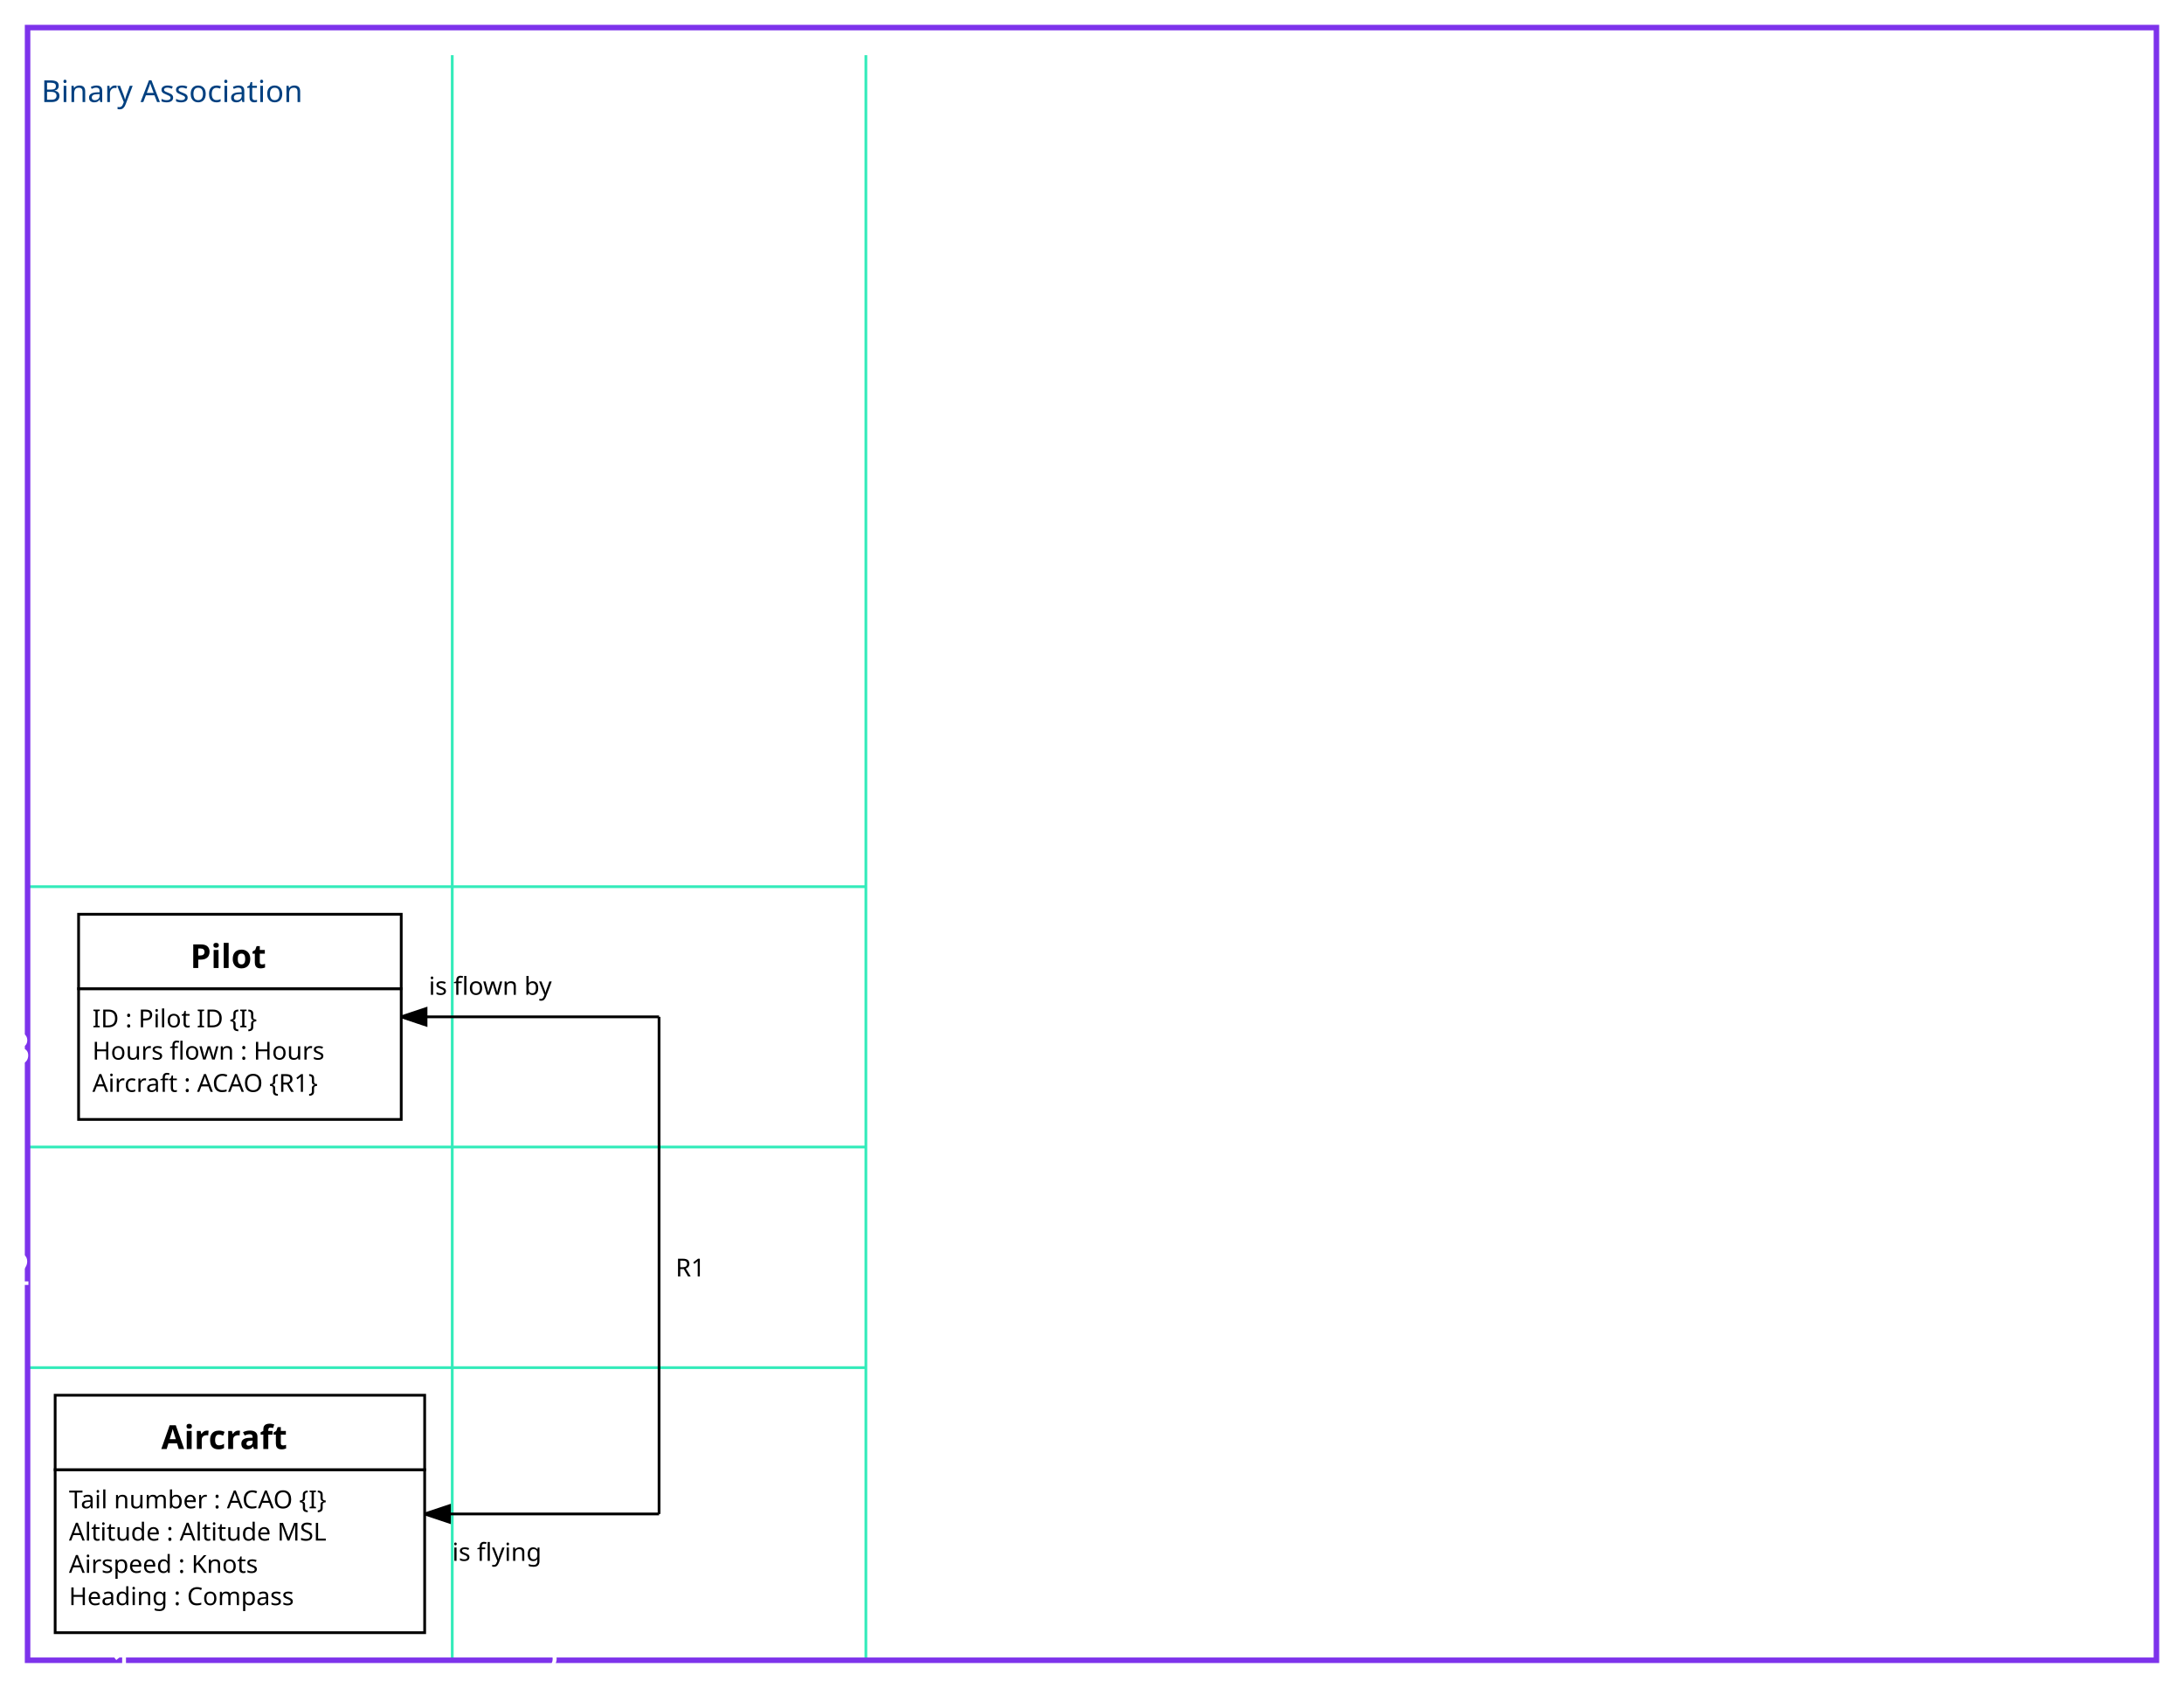
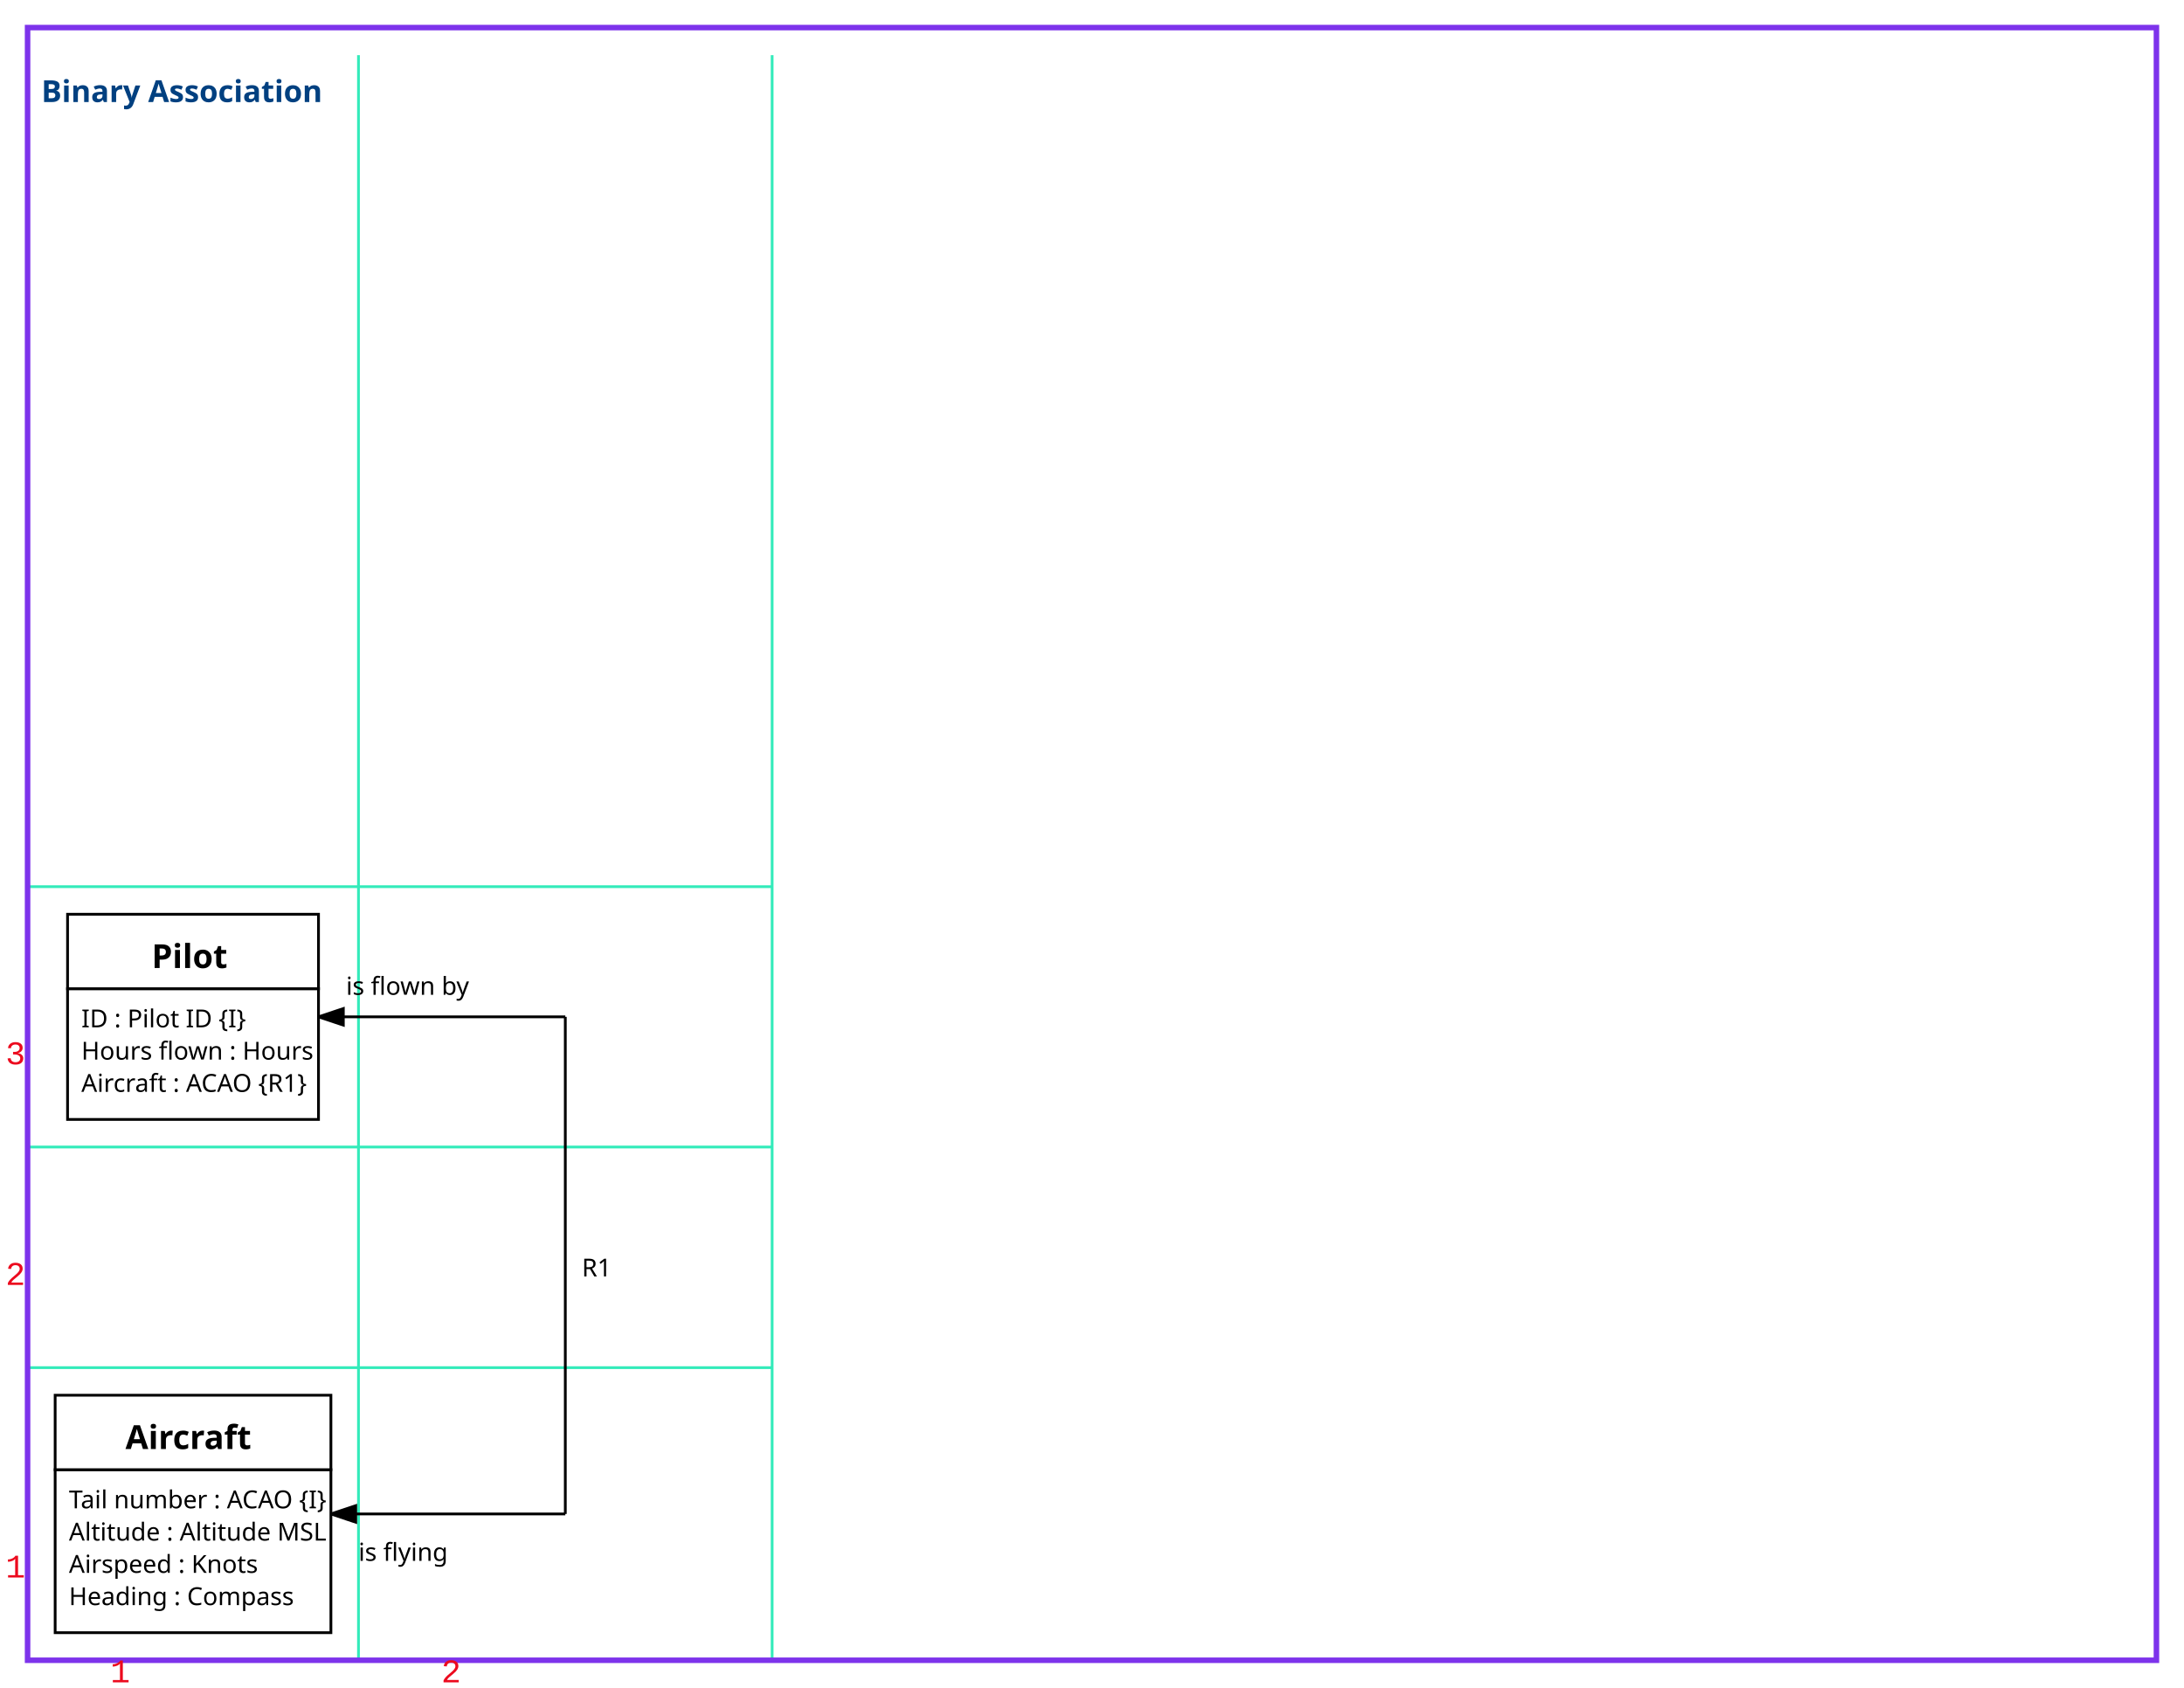
<svg xmlns="http://www.w3.org/2000/svg" width="792" height="612" viewBox="0 0 792 612">
  <rect width="792" height="612" fill="rgb(255,255,255)" />
-   <line stroke="rgb(51,235,186)" stroke-width="1" x1="10" y1="602" x2="314" y2="602" />
-   <line stroke="rgb(51,235,186)" stroke-width="1" x1="10" y1="495.9" x2="314" y2="495.9" />
-   <line stroke="rgb(51,235,186)" stroke-width="1" x1="10" y1="415.9" x2="314" y2="415.9" />
-   <line stroke="rgb(51,235,186)" stroke-width="1" x1="10" y1="321.5" x2="314" y2="321.5" />
+   <line stroke="rgb(51,235,186)" stroke-width="1" x1="10" y1="602" x2="280" y2="602" />
+   <line stroke="rgb(51,235,186)" stroke-width="1" x1="10" y1="495.9" x2="280" y2="495.9" />
+   <line stroke="rgb(51,235,186)" stroke-width="1" x1="10" y1="415.9" x2="280" y2="415.9" />
+   <line stroke="rgb(51,235,186)" stroke-width="1" x1="10" y1="321.5" x2="280" y2="321.5" />
  <line stroke="rgb(51,235,186)" stroke-width="1" x1="10" y1="602" x2="10" y2="20" />
-   <line stroke="rgb(51,235,186)" stroke-width="1" x1="164" y1="602" x2="164" y2="20" />
-   <line stroke="rgb(51,235,186)" stroke-width="1" x1="314" y1="602" x2="314" y2="20" />
+   <line stroke="rgb(51,235,186)" stroke-width="1" x1="130" y1="602" x2="130" y2="20" />
+   <line stroke="rgb(51,235,186)" stroke-width="1" x1="280" y1="602" x2="280" y2="20" />
  <rect stroke="rgb(125,51,235)" stroke-width="2" fill="none" x="10" y="10" width="772" height="592" />
-   <text x="2" y="572" font-family="Verdana" font-size="16" fill="rgb(255,255,255)">1</text>
-   <text x="2" y="465.9" font-family="Verdana" font-size="16" fill="rgb(255,255,255)">2</text>
-   <text x="2" y="385.9" font-family="Verdana" font-size="16" fill="rgb(255,255,255)">3</text>
-   <text x="40" y="610" font-family="Verdana" font-size="16" fill="rgb(255,255,255)">1</text>
-   <text x="194" y="610" font-family="Verdana" font-size="16" fill="rgb(255,255,255)">2</text>
-   <text x="15" y="37" font-family="Eurostile BoldExtendedTwo" font-size="11" fill="rgb(0,64,128)">Binary Association</text>
-   <line stroke="rgb(0,0,0)" stroke-width="1" x1="154" y1="548.95" x2="239.0" y2="548.95" />
-   <line stroke="rgb(0,0,0)" stroke-width="1" x1="239.0" y1="548.95" x2="239.0" y2="368.7" />
-   <line stroke="rgb(0,0,0)" stroke-width="1" x1="239.0" y1="368.7" x2="145.5" y2="368.7" />
-   <g transform="rotate(90,154,548.95)">
-     <polygon stroke="rgb(0,0,0)" stroke-width="1" fill="rgb(0,0,0)" points="151,539.95 154,548.95 157,539.95" />
+   <text x="2" y="572" font-family="Courier New" font-size="12" fill="rgb(236,10,30)">1</text>
+   <text x="2" y="465.9" font-family="Courier New" font-size="12" fill="rgb(236,10,30)">2</text>
+   <text x="2" y="385.9" font-family="Courier New" font-size="12" fill="rgb(236,10,30)">3</text>
+   <text x="40" y="610" font-family="Courier New" font-size="12" fill="rgb(236,10,30)">1</text>
+   <text x="160" y="610" font-family="Courier New" font-size="12" fill="rgb(236,10,30)">2</text>
+   <text x="15" y="37" font-family="Verdana" font-size="11" fill="rgb(0,64,128)" font-weight="bold">Binary Association</text>
+   <line stroke="rgb(0,0,0)" stroke-width="1" x1="120" y1="548.95" x2="205.0" y2="548.95" />
+   <line stroke="rgb(0,0,0)" stroke-width="1" x1="205.0" y1="548.95" x2="205.0" y2="368.7" />
+   <line stroke="rgb(0,0,0)" stroke-width="1" x1="205.0" y1="368.7" x2="115.5" y2="368.7" />
+   <g transform="rotate(90,120,548.95)">
+     <polygon stroke="rgb(0,0,0)" stroke-width="1" fill="rgb(0,0,0)" points="117,539.95 120,548.95 123,539.95" />
  </g>
-   <g transform="rotate(90,145.5,368.7)">
-     <polygon stroke="rgb(0,0,0)" stroke-width="1" fill="rgb(0,0,0)" points="142.5,359.7 145.5,368.7 148.5,359.7" />
+   <g transform="rotate(90,115.5,368.7)">
+     <polygon stroke="rgb(0,0,0)" stroke-width="1" fill="rgb(0,0,0)" points="112.5,359.7 115.5,368.7 118.5,359.7" />
  </g>
-   <rect stroke="rgb(0,0,0)" stroke-width="1" fill="rgb(255,255,255)" x="20" y="532.9" width="134" height="59.1" />
-   <rect stroke="rgb(0,0,0)" stroke-width="1" fill="rgb(255,255,255)" x="20" y="505.9" width="134" height="27.0" />
-   <rect stroke="rgb(0,0,0)" stroke-width="1" fill="rgb(255,255,255)" x="28.5" y="358.5" width="117" height="47.4" />
-   <rect stroke="rgb(0,0,0)" stroke-width="1" fill="rgb(255,255,255)" x="28.5" y="331.5" width="117" height="27.0" />
-   <text x="25" y="582.0" font-family="Palatino Sans Informal LT Pro" font-size="9" fill="rgb(0,0,0)">Heading : Compass</text>
-   <text x="25" y="570.3" font-family="Palatino Sans Informal LT Pro" font-size="9" fill="rgb(0,0,0)">Airspeed : Knots</text>
-   <text x="25" y="558.6" font-family="Palatino Sans Informal LT Pro" font-size="9" fill="rgb(0,0,0)">Altitude : Altitude MSL</text>
-   <text x="25" y="546.9" font-family="Palatino Sans Informal LT Pro" font-size="9" fill="rgb(0,0,0)">Tail number : ACAO {I}</text>
-   <text x="58.5" y="525.4" font-family="Palatino Sans Informal LT Pro" font-size="12" fill="rgb(0,0,0)" font-weight="bold">Aircraft</text>
-   <text x="33.5" y="395.9" font-family="Palatino Sans Informal LT Pro" font-size="9" fill="rgb(0,0,0)">Aircraft : ACAO {R1}</text>
-   <text x="33.5" y="384.2" font-family="Palatino Sans Informal LT Pro" font-size="9" fill="rgb(0,0,0)">Hours flown : Hours</text>
-   <text x="33.5" y="372.5" font-family="Palatino Sans Informal LT Pro" font-size="9" fill="rgb(0,0,0)">ID : Pilot ID {I}</text>
-   <text x="69.0" y="351.0" font-family="Palatino Sans Informal LT Pro" font-size="12" fill="rgb(0,0,0)" font-weight="bold">Pilot</text>
-   <text x="164" y="565.95" font-family="Palatino Sans Informal LT Pro" font-size="9" fill="rgb(0,0,0)">is flying</text>
-   <text x="155.5" y="360.7" font-family="Palatino Sans Informal LT Pro" font-size="9" fill="rgb(0,0,0)">is flown by</text>
-   <text x="245.0" y="462.825" font-family="Palatino Sans Informal LT Pro" font-size="9" fill="rgb(0,0,0)">R1</text>
+   <rect stroke="rgb(0,0,0)" stroke-width="1" fill="rgb(255,255,255)" x="20" y="532.9" width="100" height="59.1" />
+   <rect stroke="rgb(0,0,0)" stroke-width="1" fill="rgb(255,255,255)" x="20" y="505.9" width="100" height="27.0" />
+   <rect stroke="rgb(0,0,0)" stroke-width="1" fill="rgb(255,255,255)" x="24.5" y="358.5" width="91" height="47.4" />
+   <rect stroke="rgb(0,0,0)" stroke-width="1" fill="rgb(255,255,255)" x="24.5" y="331.5" width="91" height="27.0" />
+   <text x="25" y="582.0" font-family="Gill Sans" font-size="9" fill="rgb(0,0,0)">Heading : Compass</text>
+   <text x="25" y="570.3" font-family="Gill Sans" font-size="9" fill="rgb(0,0,0)">Airspeed : Knots</text>
+   <text x="25" y="558.6" font-family="Gill Sans" font-size="9" fill="rgb(0,0,0)">Altitude : Altitude MSL</text>
+   <text x="25" y="546.9" font-family="Gill Sans" font-size="9" fill="rgb(0,0,0)">Tail number : ACAO {I}</text>
+   <text x="45.5" y="525.4" font-family="Gill Sans" font-size="12" fill="rgb(0,0,0)" font-weight="bold">Aircraft</text>
+   <text x="29.5" y="395.9" font-family="Gill Sans" font-size="9" fill="rgb(0,0,0)">Aircraft : ACAO {R1}</text>
+   <text x="29.5" y="384.2" font-family="Gill Sans" font-size="9" fill="rgb(0,0,0)">Hours flown : Hours</text>
+   <text x="29.5" y="372.5" font-family="Gill Sans" font-size="9" fill="rgb(0,0,0)">ID : Pilot ID {I}</text>
+   <text x="55.0" y="351.0" font-family="Gill Sans" font-size="12" fill="rgb(0,0,0)" font-weight="bold">Pilot</text>
+   <text x="130" y="565.95" font-family="Gill Sans" font-size="9" fill="rgb(0,0,0)">is flying</text>
+   <text x="125.5" y="360.7" font-family="Gill Sans" font-size="9" fill="rgb(0,0,0)">is flown by</text>
+   <text x="211.0" y="462.825" font-family="Gill Sans" font-size="9" fill="rgb(0,0,0)">R1</text>
</svg>
